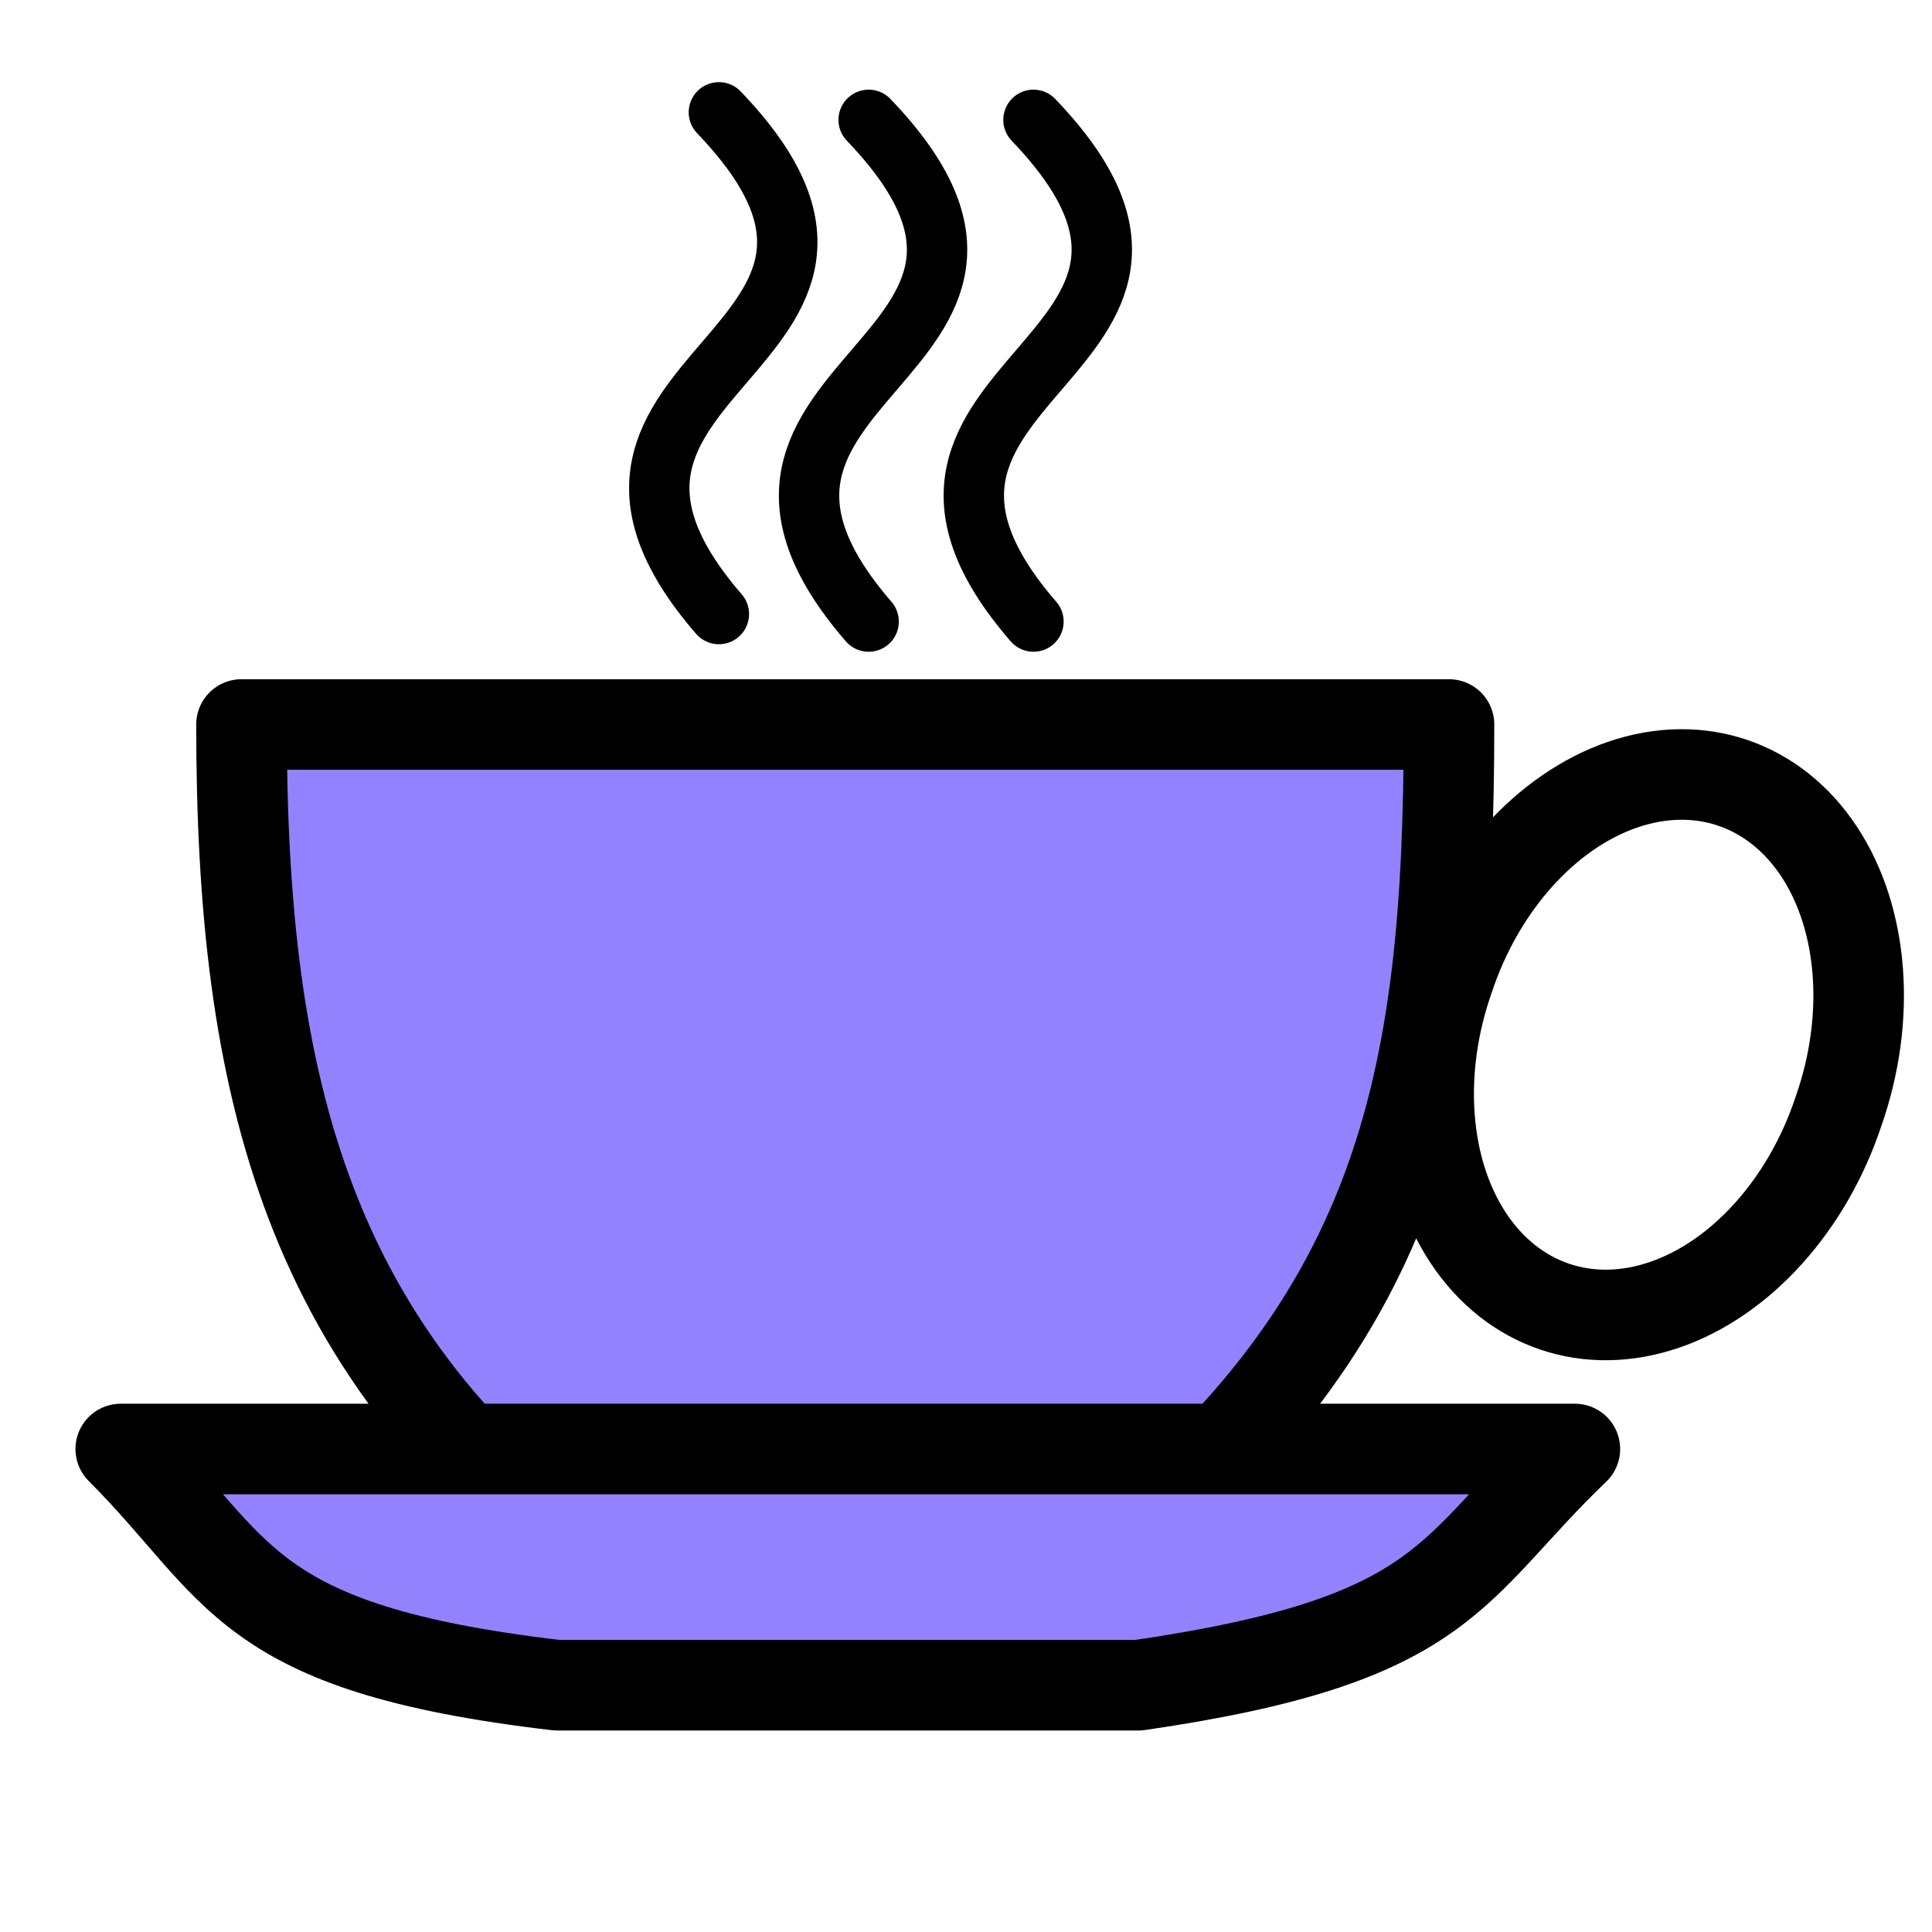
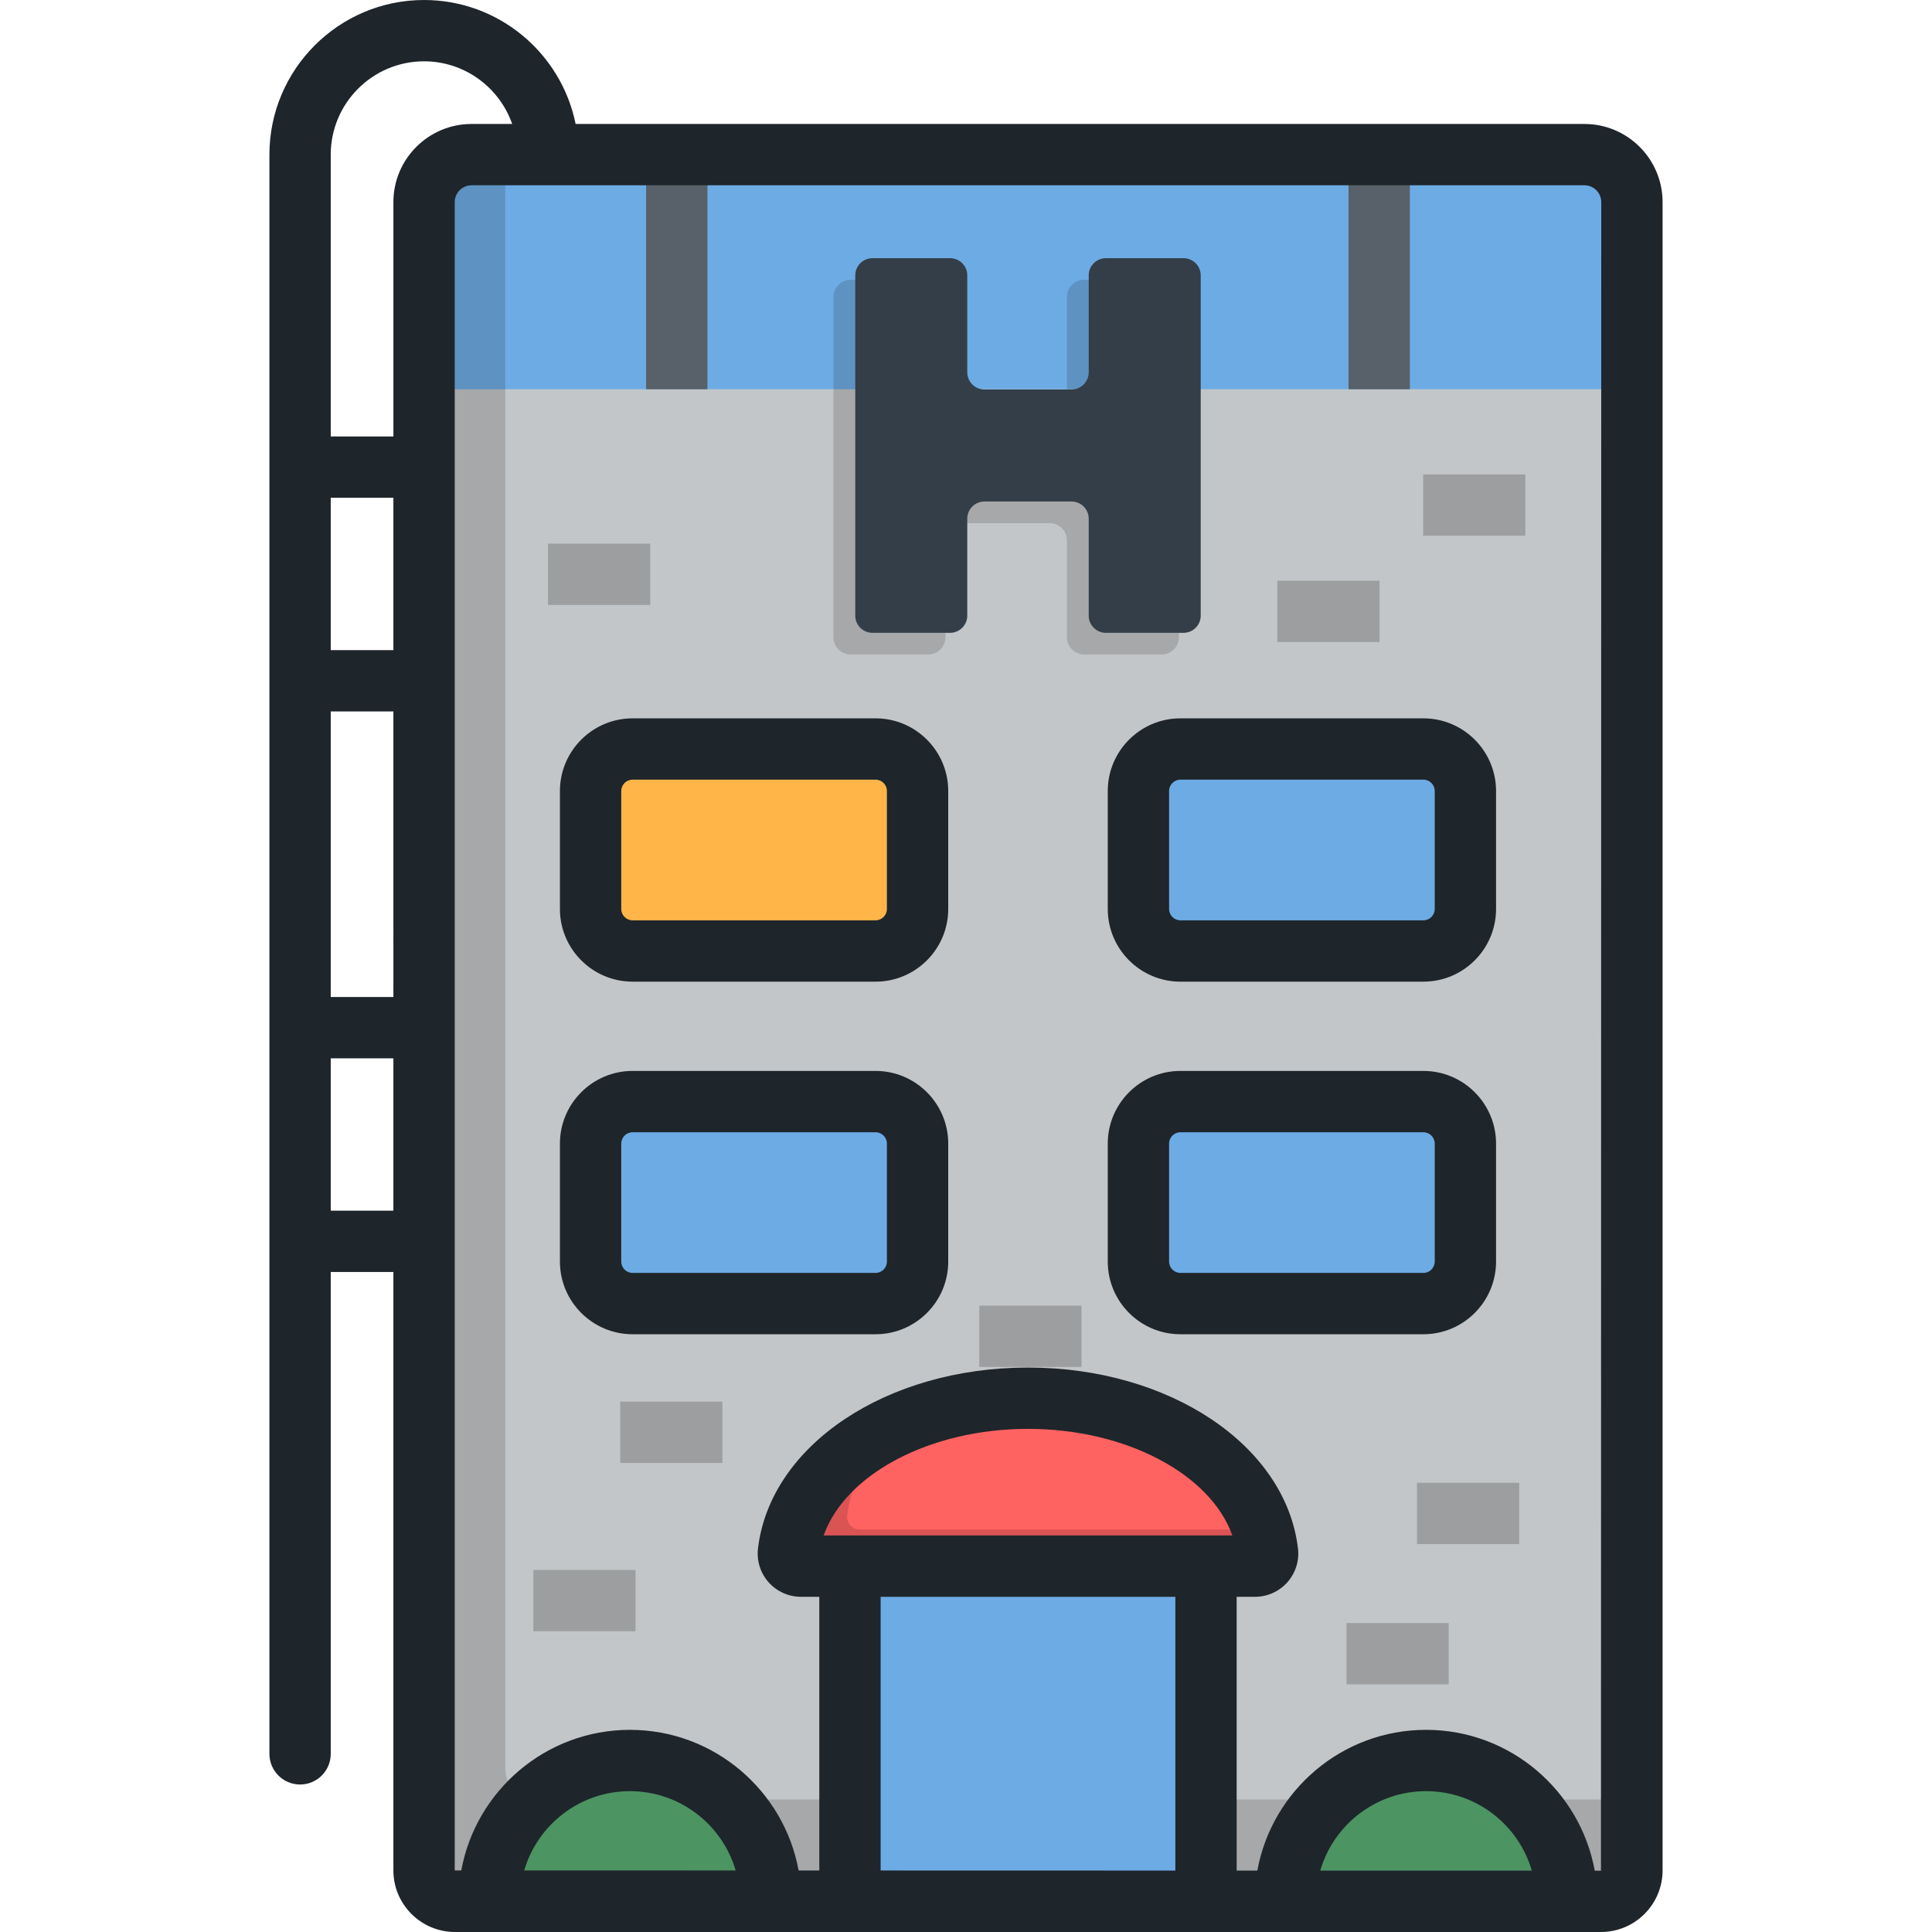
- <svg xmlns="http://www.w3.org/2000/svg" id="svg2" viewBox="0 0 128 128" version="1.0">
-   <g id="layer1" stroke="#000" transform="translate(-66.38 -391.32)">
-     <path stroke-linejoin="round" d="m82.38 439.32h80c0 24-3.16 40-24 56h-32c-19.691-14.07-24-32-24-56z" fill-rule="evenodd" stroke-width="6" fill="#9382fe" />
-     <path stroke-linejoin="round" d="m74.38 487.32h96.34c-8.34 8-8.34 12.66-28.91 15.65h-38.53c-20.9-2.45-20.9-7.65-28.9-15.65z" fill-rule="evenodd" stroke-width="6" fill="#9382fe" />
-     <path stroke-linejoin="round" d="m116.09 67.721a13.643 18.109 0 1 1 -27.284 0 13.643 18.109 0 1 1 27.284 0z" transform="matrix(.94651 .32267 -.32267 .94651 100.16 363.38)" stroke-linecap="round" stroke-width="6" fill="none" />
-     <path d="m47.628 7.442c15.257 15.917-14.094 16.96 0 33.24" transform="translate(66.38 391.32)" stroke-linecap="round" stroke-width="4" fill="none" />
-     <path stroke-width="4" stroke-linecap="round" fill="none" d="m123.93 399.26c15.26 15.92-14.09 16.96 0 33.24" />
-     <path stroke-width="4" stroke-linecap="round" fill="none" d="m134.85 399.26c15.25 15.92-14.1 16.96 0 33.24" />
+ <svg xmlns="http://www.w3.org/2000/svg" version="1.1" id="Layer_1" viewBox="0 0 512 512" xml:space="preserve">
+   <path style="fill:#C3C6C8;" d="M419.897,40.979H124.958c-6.947,0-12.579,5.632-12.579,12.579v442.117c0,4.528,3.671,8.2,8.2,8.2  h303.698c4.528,0,8.199-3.671,8.199-8.2V53.558C432.477,46.612,426.845,40.979,419.897,40.979z" />
+   <path style="fill:#6DABE4;" d="M432.477,103.155H112.379V53.558c0-6.947,5.632-12.579,12.579-12.579h294.94  c6.947,0,12.579,5.632,12.579,12.579v49.597H432.477z" />
+   <rect x="171.221" y="40.979" style="fill:#586069;" width="16.25" height="62.173" />
+   <path style="opacity:0.15;enable-background:new    ;" d="M142.103,476.884c-4.528,0-8.199-3.67-8.199-8.2V40.979h-8.946  c-6.947,0-12.579,5.632-12.579,12.579v442.117c0,4.528,3.671,8.2,8.2,8.2h303.698c4.528,0,8.2-3.671,8.2-8.2v-18.792H142.103z" />
+   <rect x="357.381" y="40.979" style="fill:#586069;" width="16.25" height="62.173" />
+   <rect x="225.247" y="415.047" style="fill:#6DABE4;" width="94.358" height="88.833" />
+   <path style="fill:#FFB547;" d="M232.033,252.025h-64.389c-6.148,0-11.132-4.984-11.132-11.132v-31.267  c0-6.148,4.984-11.132,11.132-11.132h64.389c6.148,0,11.132,4.984,11.132,11.132v31.267  C243.165,247.04,238.181,252.025,232.033,252.025z" />
+   <g>
+     <path style="fill:#6DABE4;" d="M312.823,252.025h64.389c6.148,0,11.132-4.984,11.132-11.132v-31.267   c0-6.148-4.984-11.132-11.132-11.132h-64.389c-6.148,0-11.132,4.984-11.132,11.132v31.267   C301.69,247.04,306.675,252.025,312.823,252.025z" />
+     <path style="fill:#6DABE4;" d="M232.033,345.464h-64.389c-6.148,0-11.132-4.984-11.132-11.132v-31.267   c0-6.148,4.984-11.132,11.132-11.132h64.389c6.148,0,11.132,4.984,11.132,11.132v31.267   C243.165,340.48,238.181,345.464,232.033,345.464z" />
+     <path style="fill:#6DABE4;" d="M312.823,345.464h64.389c6.148,0,11.132-4.984,11.132-11.132v-31.267   c0-6.148-4.984-11.132-11.132-11.132h-64.389c-6.148,0-11.132,4.984-11.132,11.132v31.267   C301.69,340.48,306.675,345.464,312.823,345.464z" />
  </g>
+   <g style="opacity:0.2;">
+     <rect x="164.363" y="371.443" width="27.083" height="16.25" />
+     <rect x="259.524" y="346.006" width="27.083" height="16.25" />
+     <rect x="141.343" y="416.055" width="27.083" height="16.25" />
+     <rect x="375.527" y="392.947" width="27.083" height="16.25" />
+     <rect x="356.839" y="430.116" width="27.083" height="16.25" />
+     <rect x="145.232" y="144.062" width="27.083" height="16.25" />
+     <rect x="377.152" y="125.721" width="27.083" height="16.25" />
+     <rect x="338.509" y="153.888" width="27.083" height="16.25" />
+   </g>
+   <path style="fill:#FF6361;" d="M332.6,415.042c1.996,0,3.546-1.746,3.311-3.727c-2.711-22.835-30.097-40.776-63.483-40.776  s-60.773,17.941-63.483,40.776c-0.235,1.981,1.315,3.727,3.311,3.727H332.6z" />
+   <path style="opacity:0.15;enable-background:new    ;" d="M335.911,411.315c-0.242-2.035-0.687-4.028-1.308-5.976h-106.78  c-1.995,0-3.546-1.745-3.311-3.727c1.083-9.129,6.121-17.472,13.9-24.204c-16.428,7.262-27.773,19.627-29.468,33.907  c-0.235,1.981,1.315,3.727,3.311,3.727h120.345C334.595,415.042,336.146,413.296,335.911,411.315z" />
+   <g>
+     <path style="fill:#4C9462;" d="M204.267,503.875c0-20.614-16.712-37.325-37.325-37.325s-37.325,16.712-37.325,37.325H204.267z" />
+     <path style="fill:#4C9462;" d="M340.588,503.875c0-20.614,16.712-37.325,37.325-37.325c20.614,0,37.325,16.712,37.325,37.325   H340.588z" />
+   </g>
+   <path style="opacity:0.15;enable-background:new    ;" d="M282.742,78.711v25.688c0,2.517-2.04,4.558-4.558,4.558h-23.07  c-2.517,0-4.558-2.04-4.558-4.558V78.711c0-2.517-2.04-4.557-4.556-4.557h-20.566c-2.517,0-4.558,2.04-4.558,4.557v90.17  c0,2.517,2.04,4.557,4.558,4.557H246c2.517,0,4.556-2.04,4.556-4.557v-25.688c0-2.517,2.04-4.558,4.558-4.558h23.07  c2.517,0,4.558,2.04,4.558,4.558v25.688c0,2.517,2.04,4.557,4.558,4.557h20.566c2.517,0,4.558-2.04,4.558-4.557v-90.17  c0-2.517-2.04-4.557-4.558-4.557h-20.566C284.783,74.154,282.742,76.194,282.742,78.711z" />
+   <path style="fill:#333E48;" d="M288.52,72.978v25.688c0,2.517-2.04,4.558-4.558,4.558h-23.07c-2.517,0-4.558-2.04-4.558-4.558  V72.978c0-2.517-2.04-4.558-4.556-4.558h-20.566c-2.517,0-4.557,2.04-4.557,4.558v90.17c0,2.517,2.04,4.557,4.557,4.557h20.566  c2.517,0,4.556-2.04,4.556-4.557V137.46c0-2.517,2.04-4.558,4.558-4.558h23.07c2.517,0,4.558,2.04,4.558,4.558v25.688  c0,2.517,2.04,4.557,4.558,4.557h20.566c2.517,0,4.558-2.04,4.558-4.557v-90.17c0-2.517-2.04-4.558-4.558-4.558h-20.566  C290.56,68.42,288.52,70.46,288.52,72.978z" />
+   <path style="fill:#1E252B;" d="M419.898,32.854H152.546C148.767,14.138,132.194,0,112.379,0C89.782,0,71.399,18.383,71.399,40.979  v423.809c0,4.487,3.638,8.125,8.125,8.125c4.487,0,8.125-3.638,8.125-8.125V337.085h16.604v158.591  c0,9.001,7.323,16.324,16.325,16.324h303.699c9.001,0,16.324-7.323,16.324-16.324V53.558  C440.601,42.142,431.313,32.854,419.898,32.854z M104.254,320.835H87.649v-40.367h16.604  C104.254,280.468,104.254,320.835,104.254,320.835z M104.254,264.218H87.649v-75.68h16.604  C104.254,188.538,104.254,264.218,104.254,264.218z M104.254,172.289H87.649v-40.367h16.604  C104.254,131.922,104.254,172.289,104.254,172.289z M104.254,53.558v62.113H87.649V40.979c0-13.636,11.093-24.729,24.729-24.729  c10.79,0,19.983,6.949,23.352,16.604h-10.773C113.541,32.854,104.254,42.142,104.254,53.558z M138.92,495.681  c3.551-12.124,14.765-21.006,28.022-21.006c13.261,0,24.479,8.889,28.026,21.019L138.92,495.681z M311.48,495.723l-78.105-0.02  v-72.537h78.105V495.723z M218.27,406.917c5.741-16.214,28.116-28.253,54.158-28.253c26.041,0,48.416,12.04,54.157,28.253H218.27z   M349.877,495.732c3.535-12.15,14.762-21.057,28.037-21.057c13.28,0,24.509,8.914,28.04,21.071L349.877,495.732z M424.277,495.75  h-1.655c-3.844-21.197-22.422-37.325-44.708-37.325c-22.28,0-40.853,16.118-44.705,37.303l-5.48-0.001v-72.56h4.87  c3.271,0,6.393-1.403,8.566-3.849s3.199-5.712,2.813-8.961c-3.243-27.331-34.005-47.943-71.551-47.943  c-37.547,0-68.307,20.61-71.552,47.942c-0.386,3.249,0.639,6.514,2.812,8.961c2.173,2.446,5.295,3.85,8.566,3.85h4.871V495.7  l-5.484-0.001c-3.864-21.171-22.43-37.273-44.699-37.273c-22.261,0-40.823,16.092-44.695,37.252h-1.743V53.558  c0-2.456,1.998-4.454,4.454-4.454h294.94c2.456,0,4.452,1.998,4.452,4.454L424.277,495.75z M232.033,190.368h-64.389  c-10.619,0-19.257,8.639-19.257,19.257v31.267c0,10.619,8.64,19.257,19.257,19.257h64.389c10.619,0,19.257-8.64,19.257-19.257  v-31.267C251.29,199.006,242.652,190.368,232.033,190.368z M235.04,240.891c0,1.659-1.349,3.007-3.007,3.007h-64.389  c-1.659,0-3.007-1.35-3.007-3.007v-31.267c0-1.659,1.35-3.007,3.007-3.007h64.389c1.659,0,3.007,1.349,3.007,3.007V240.891z   M232.033,283.808h-64.389c-10.619,0-19.257,8.64-19.257,19.257v31.267c0,10.619,8.64,19.257,19.257,19.257h64.389  c10.619,0,19.257-8.639,19.257-19.257v-31.267C251.29,292.447,242.652,283.808,232.033,283.808z M235.04,334.332  c0,1.659-1.349,3.007-3.007,3.007h-64.389c-1.659,0-3.007-1.349-3.007-3.007v-31.267c0-1.659,1.35-3.007,3.007-3.007h64.389  c1.659,0,3.007,1.35,3.007,3.007V334.332z M377.213,283.808h-64.389c-10.619,0-19.256,8.64-19.256,19.257v31.267  c0,10.619,8.639,19.257,19.256,19.257h64.389c10.619,0,19.257-8.639,19.257-19.257v-31.267  C396.47,292.447,387.83,283.808,377.213,283.808z M380.22,334.332c0,1.659-1.349,3.007-3.007,3.007h-64.389  c-1.658,0-3.006-1.349-3.006-3.007v-31.267c0-1.659,1.349-3.007,3.006-3.007h64.389c1.659,0,3.007,1.35,3.007,3.007V334.332z   M377.213,190.368h-64.389c-10.619,0-19.256,8.639-19.256,19.257v31.267c0,10.619,8.639,19.257,19.256,19.257h64.389  c10.619,0,19.257-8.64,19.257-19.257v-31.267C396.47,199.006,387.83,190.368,377.213,190.368z M380.22,240.891  c0,1.659-1.349,3.007-3.007,3.007h-64.389c-1.658,0-3.006-1.35-3.006-3.007v-31.267c0-1.659,1.349-3.007,3.006-3.007h64.389  c1.659,0,3.007,1.349,3.007,3.007V240.891z" />
</svg>
